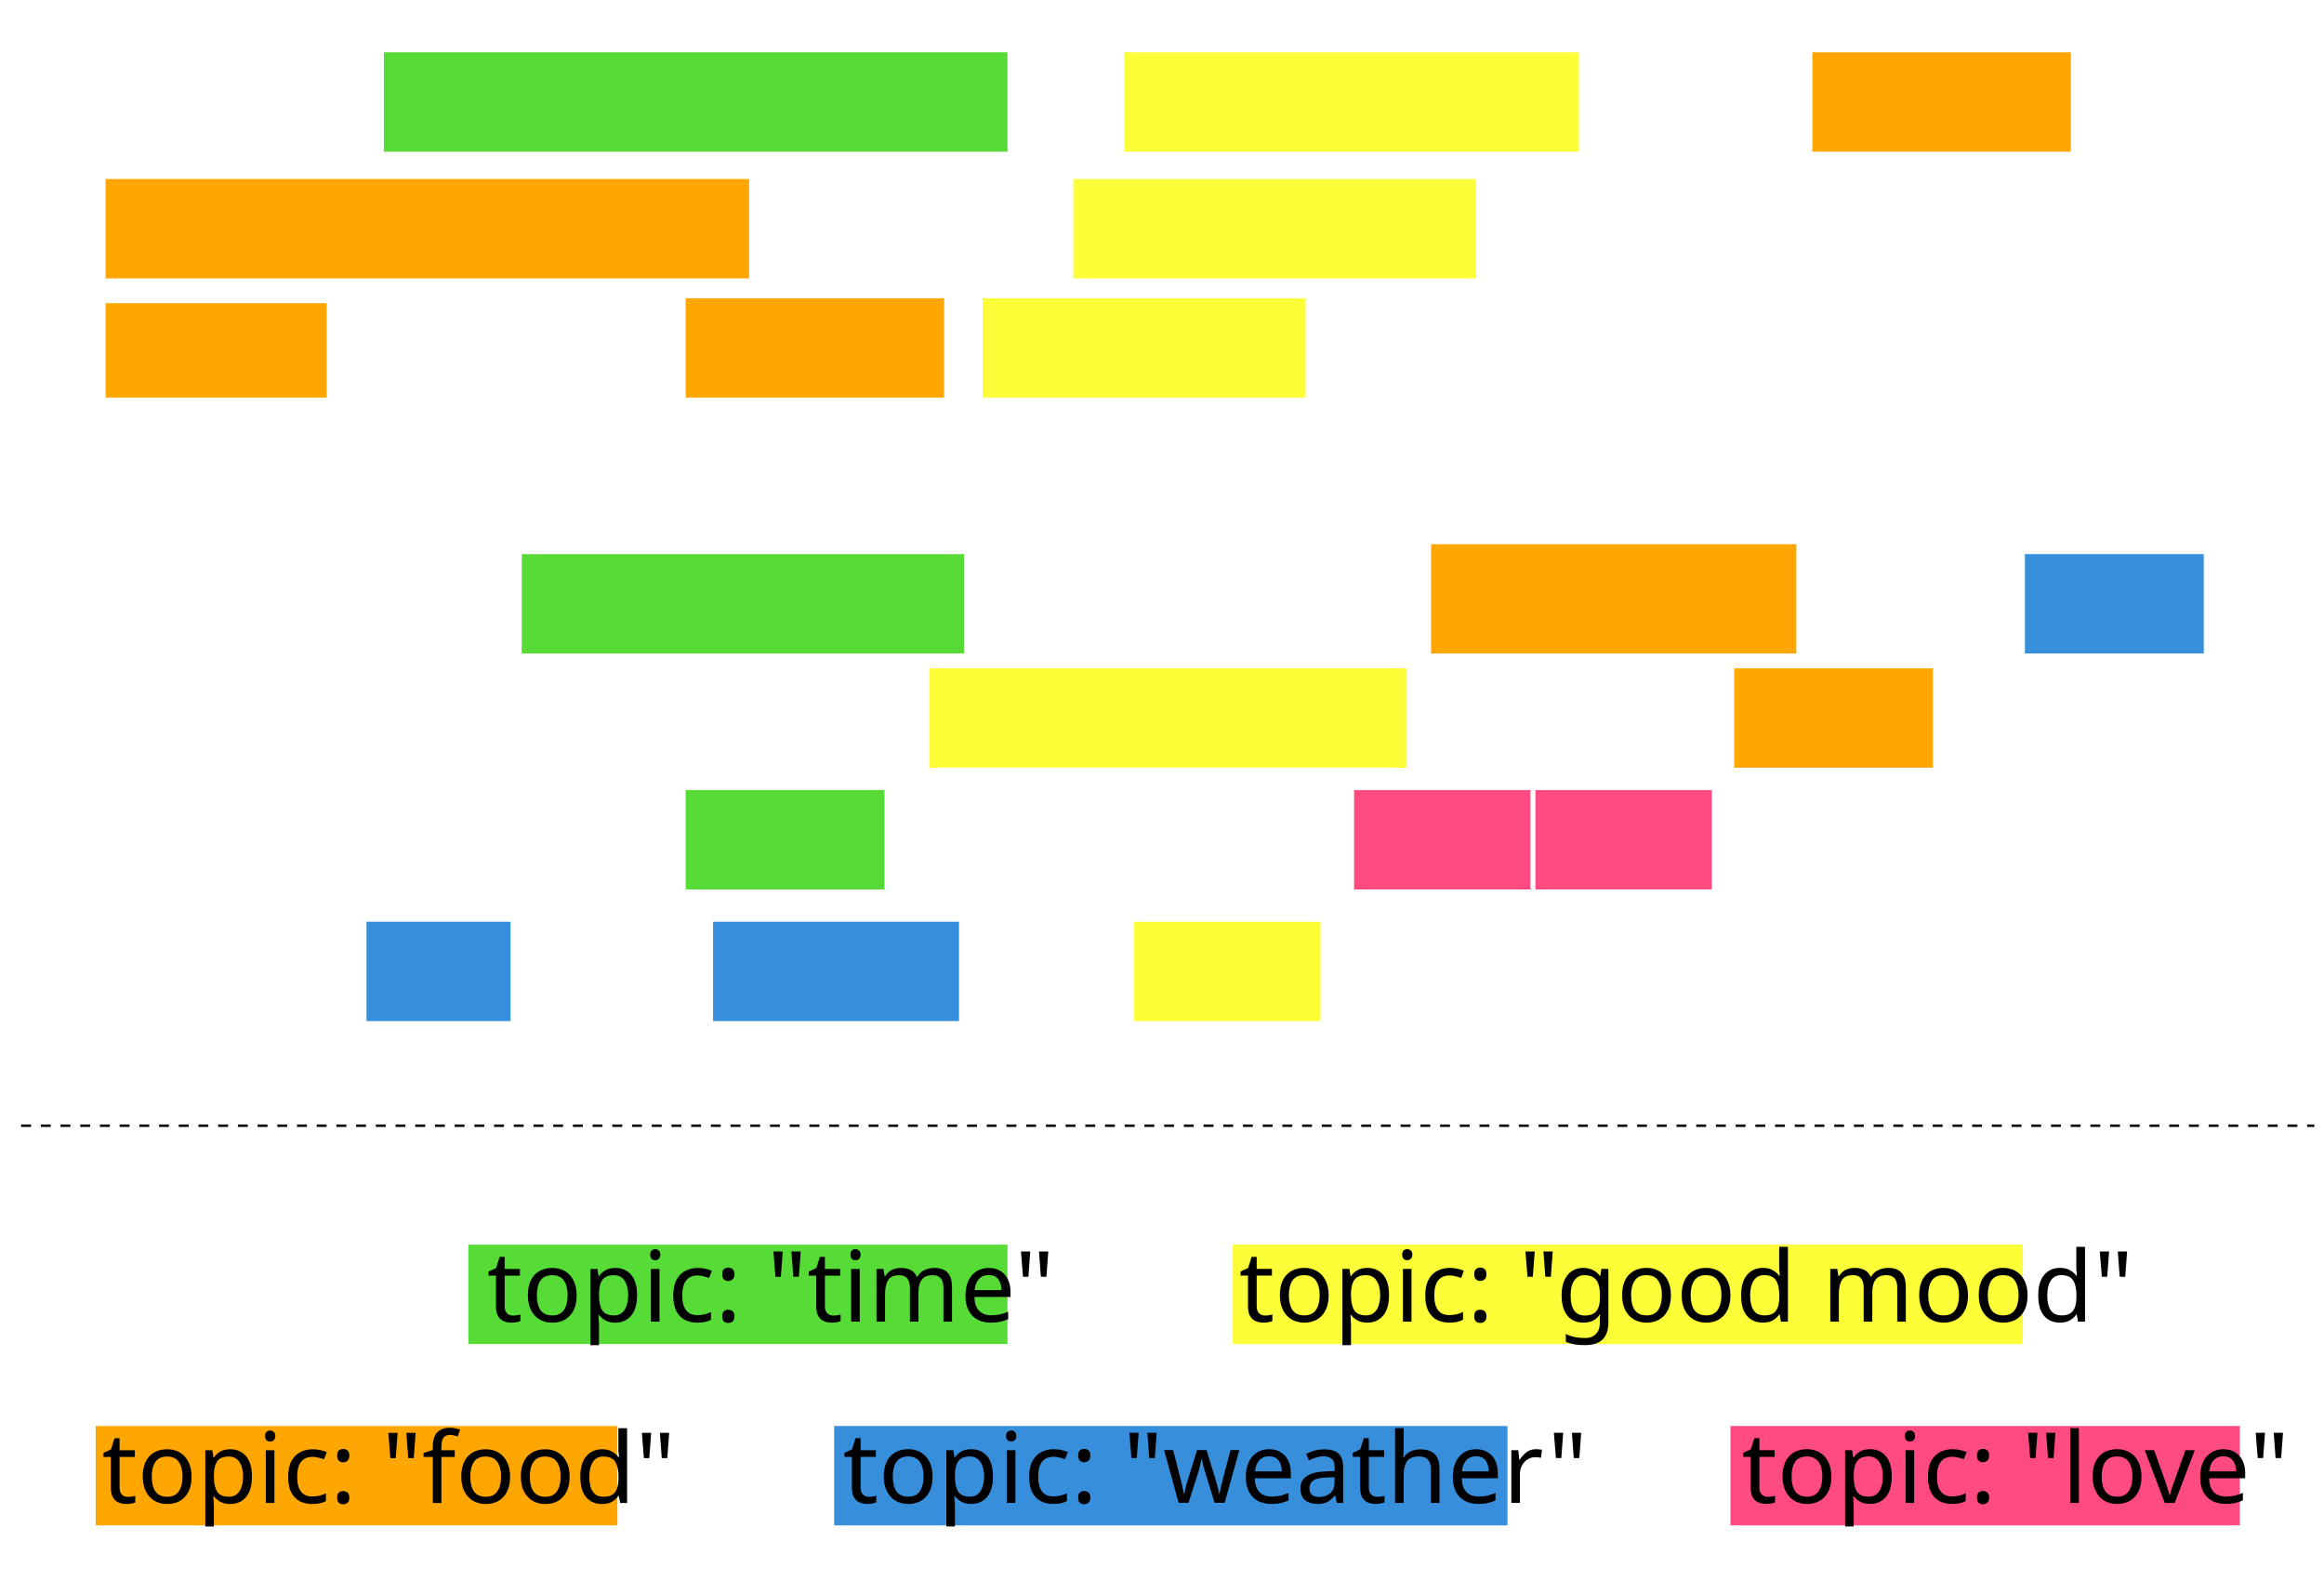
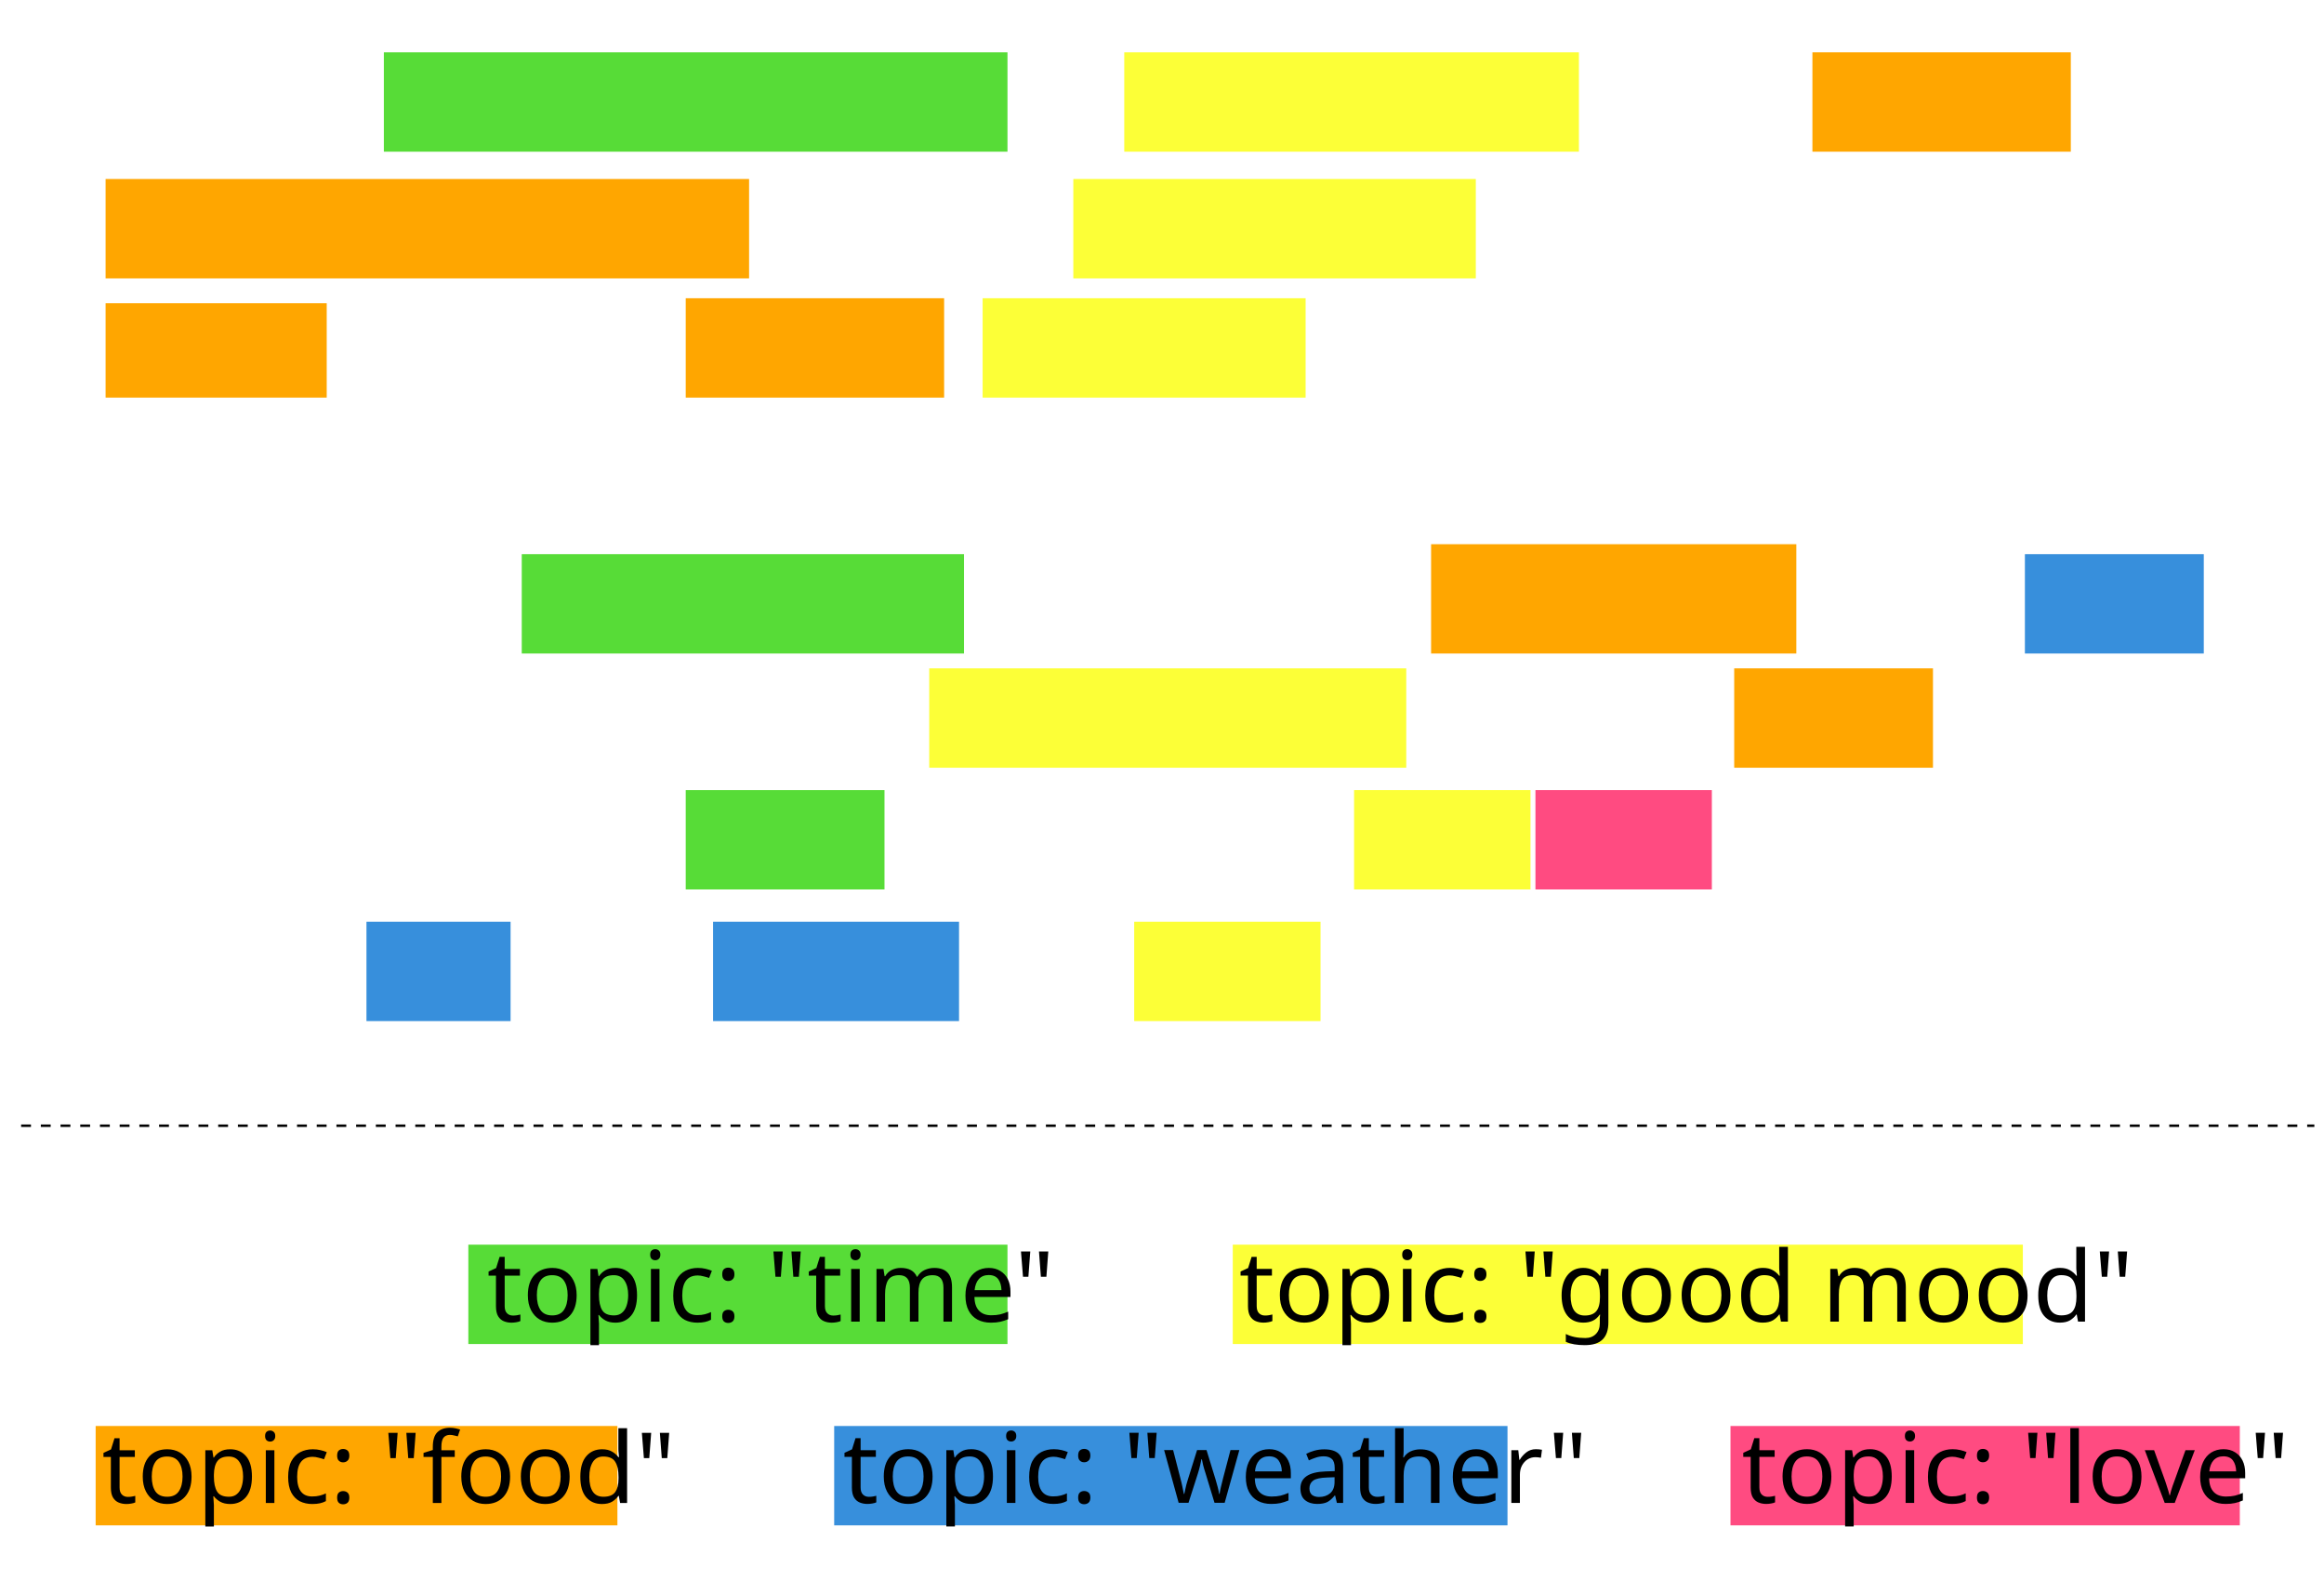
<svg xmlns="http://www.w3.org/2000/svg" width="250mm" height="170mm" viewBox="0 0 250 170" version="1.1" id="svg8">
  <defs id="defs2" />
  <g id="layer1" transform="translate(0,-127)">
    <text xml:space="preserve" style="font-style:normal;font-variant:normal;font-weight:normal;font-stretch:normal;font-size:10.583px;line-height:1.25;font-family:Calibri;-inkscape-font-specification:Calibri;text-align:start;letter-spacing:0px;word-spacing:0px;text-anchor:start;fill:#000000;fill-opacity:1;stroke:none;stroke-width:0.265" x="117.064" y="104.031" id="text4501">
      <tspan id="tspan4499" x="117.064" y="113.292" style="stroke-width:0.265" />
    </text>
    <flowRoot xml:space="preserve" id="flowRoot4505" style="font-style:normal;font-variant:normal;font-weight:normal;font-stretch:normal;font-size:40px;line-height:1.25;font-family:Calibri;-inkscape-font-specification:Calibri;text-align:start;letter-spacing:0px;word-spacing:0px;text-anchor:start;fill:#000000;fill-opacity:1;stroke:none" transform="matrix(0.2645833,0,0,0.2645833,0,87)">
      <flowRegion id="flowRegion4507">
        <rect id="rect4509" width="1040.457" height="475.782" x="48.487" y="291.655" />
      </flowRegion>
      <flowPara id="flowPara4511" />
    </flowRoot>
    <rect style="opacity:1;fill:#fbff00;fill-opacity:0.784;fill-rule:nonzero;stroke:none;stroke-width:0.5;stroke-linecap:round;stroke-linejoin:round;stroke-miterlimit:4;stroke-dasharray:none;stroke-dashoffset:0;stroke-opacity:1;paint-order:markers fill stroke" id="rect4533-9-3-7-4-2-5-8" width="34.745" height="10.691" x="105.705" y="159.089" />
    <rect style="opacity:1;fill:#fbff00;fill-opacity:0.784;fill-rule:nonzero;stroke:none;stroke-width:0.5;stroke-linecap:round;stroke-linejoin:round;stroke-miterlimit:4;stroke-dasharray:none;stroke-dashoffset:0;stroke-opacity:1;paint-order:markers fill stroke" id="rect4533-9-3-7-4-2-5" width="43.298" height="10.691" x="115.46" y="146.26" />
    <rect style="opacity:1;fill:#fbff00;fill-opacity:0.784;fill-rule:nonzero;stroke:none;stroke-width:0.5;stroke-linecap:round;stroke-linejoin:round;stroke-miterlimit:4;stroke-dasharray:none;stroke-dashoffset:0;stroke-opacity:1;paint-order:markers fill stroke" id="rect4533-9-3-7-4-2" width="20.045" height="10.691" x="122.009" y="226.174" />
    <rect style="opacity:1;fill:#fbff00;fill-opacity:0.784;fill-rule:nonzero;stroke:none;stroke-width:0.5;stroke-linecap:round;stroke-linejoin:round;stroke-miterlimit:4;stroke-dasharray:none;stroke-dashoffset:0;stroke-opacity:1;paint-order:markers fill stroke" id="rect4533-9-3-7-4" width="51.316" height="10.691" x="99.959" y="198.912" />
    <rect style="opacity:1;fill:#fbff00;fill-opacity:0.784;fill-rule:nonzero;stroke:none;stroke-width:0.5;stroke-linecap:round;stroke-linejoin:round;stroke-miterlimit:4;stroke-dasharray:none;stroke-dashoffset:0;stroke-opacity:1;paint-order:markers fill stroke" id="rect4533-9-3-7" width="48.91" height="10.691" x="120.939" y="132.629" />
    <rect style="opacity:1;fill:#ffa600;fill-opacity:1;fill-rule:nonzero;stroke:none;stroke-width:0.5;stroke-linecap:round;stroke-linejoin:round;stroke-miterlimit:4;stroke-dasharray:none;stroke-dashoffset:0;stroke-opacity:1;paint-order:markers fill stroke" id="rect4533-9-3" width="27.796" height="10.691" x="194.968" y="132.629" />
    <rect style="opacity:1;fill:#29d200;fill-opacity:0.784;fill-rule:nonzero;stroke:none;stroke-width:0.5;stroke-linecap:round;stroke-linejoin:round;stroke-miterlimit:4;stroke-dasharray:none;stroke-dashoffset:0;stroke-opacity:1;paint-order:markers fill stroke" id="rect4533-4-1-6-68-1" width="21.382" height="10.691" x="73.766" y="212.008" />
    <rect style="opacity:1;fill:#0071d2;fill-opacity:0.784;fill-rule:nonzero;stroke:none;stroke-width:0.5;stroke-linecap:round;stroke-linejoin:round;stroke-miterlimit:4;stroke-dasharray:none;stroke-dashoffset:0;stroke-opacity:1;paint-order:markers fill stroke" id="rect4533-4-1-6-6" width="15.502" height="10.691" x="39.422" y="226.174" />
    <rect style="opacity:1;fill:#0071d2;fill-opacity:0.784;fill-rule:nonzero;stroke:none;stroke-width:0.5;stroke-linecap:round;stroke-linejoin:round;stroke-miterlimit:4;stroke-dasharray:none;stroke-dashoffset:0;stroke-opacity:1;paint-order:markers fill stroke" id="rect4533-4-1-6" width="19.243" height="10.691" x="217.825" y="186.623" />
    <rect style="opacity:1;fill:#0071d2;fill-opacity:0.784;fill-rule:nonzero;stroke:none;stroke-width:0.5;stroke-linecap:round;stroke-linejoin:round;stroke-miterlimit:4;stroke-dasharray:none;stroke-dashoffset:0;stroke-opacity:1;paint-order:markers fill stroke" id="rect4533-4-1" width="26.46" height="10.691" x="76.706" y="226.174" />
    <rect style="opacity:1;fill:#ff004d;fill-opacity:0.706;fill-rule:nonzero;stroke:none;stroke-width:0.5;stroke-linecap:round;stroke-linejoin:round;stroke-miterlimit:4;stroke-dasharray:none;stroke-dashoffset:0;stroke-opacity:1;paint-order:markers fill stroke" id="rect4533-4" width="18.976" height="10.691" x="165.173" y="212.008" />
    <rect style="opacity:1;fill:#ffa600;fill-opacity:1;fill-rule:nonzero;stroke:none;stroke-width:0.5;stroke-linecap:round;stroke-linejoin:round;stroke-miterlimit:4;stroke-dasharray:none;stroke-dashoffset:0;stroke-opacity:1;paint-order:markers fill stroke" id="rect4533-9" width="27.796" height="10.691" x="73.766" y="159.089" />
    <rect style="opacity:1;fill:#ffa600;fill-opacity:1;fill-rule:nonzero;stroke:none;stroke-width:0.5;stroke-linecap:round;stroke-linejoin:round;stroke-miterlimit:4;stroke-dasharray:none;stroke-dashoffset:0;stroke-opacity:1;paint-order:markers fill stroke" id="rect4533-2" width="21.382" height="10.691" x="186.554" y="198.912" />
    <rect style="opacity:1;fill:#ffa600;fill-opacity:1;fill-rule:nonzero;stroke:none;stroke-width:0.5;stroke-linecap:round;stroke-linejoin:round;stroke-miterlimit:4;stroke-dasharray:none;stroke-dashoffset:0;stroke-opacity:1;paint-order:markers fill stroke" id="rect4533-3" width="23.787" height="10.156" x="11.359" y="159.623" />
    <rect style="opacity:1;fill:#ffa600;fill-opacity:1;fill-rule:nonzero;stroke:none;stroke-width:0.5;stroke-linecap:round;stroke-linejoin:round;stroke-miterlimit:4;stroke-dasharray:none;stroke-dashoffset:0;stroke-opacity:1;paint-order:markers fill stroke" id="rect4533" width="69.223" height="10.691" x="11.359" y="146.26" />
    <rect style="opacity:1;fill:#ffa600;fill-opacity:1;fill-rule:nonzero;stroke:none;stroke-width:0.5;stroke-linecap:round;stroke-linejoin:round;stroke-miterlimit:4;stroke-dasharray:none;stroke-dashoffset:0;stroke-opacity:1;paint-order:markers fill stroke" id="rect4533-8" width="39.289" height="11.76" x="153.947" y="185.554" />
-     <rect style="opacity:1;fill:#ff004d;fill-opacity:0.706;fill-rule:nonzero;stroke:none;stroke-width:0.5;stroke-linecap:round;stroke-linejoin:round;stroke-miterlimit:4;stroke-dasharray:none;stroke-dashoffset:0;stroke-opacity:1;paint-order:markers fill stroke" id="rect4533-4-4" width="18.976" height="10.691" x="145.662" y="212.008" />
+     <rect style="opacity:1;fill:#fbff00;fill-opacity:0.784;fill-rule:nonzero;stroke:none;stroke-width:0.5;stroke-linecap:round;stroke-linejoin:round;stroke-miterlimit:4;stroke-dasharray:none;stroke-dashoffset:0;stroke-opacity:1;paint-order:markers fill stroke" id="rect4533-4-4" width="18.976" height="10.691" x="145.662" y="212.008" />
    <rect style="opacity:1;fill:#29d200;fill-opacity:0.784;fill-rule:nonzero;stroke:none;stroke-width:0.5;stroke-linecap:round;stroke-linejoin:round;stroke-miterlimit:4;stroke-dasharray:none;stroke-dashoffset:0;stroke-opacity:1;paint-order:markers fill stroke" id="rect4533-4-1-6-68" width="67.085" height="10.691" x="41.293" y="132.629" />
    <rect style="opacity:1;fill:#29d200;fill-opacity:0.784;fill-rule:nonzero;stroke:none;stroke-width:0.5;stroke-linecap:round;stroke-linejoin:round;stroke-miterlimit:4;stroke-dasharray:none;stroke-dashoffset:0;stroke-opacity:1;paint-order:markers fill stroke" id="rect4533-4-1-6-68-7" width="47.574" height="10.691" x="56.127" y="186.623" />
    <flowRoot xml:space="preserve" id="flowRoot4513" style="font-style:normal;font-variant:normal;font-weight:normal;font-stretch:normal;font-size:40px;line-height:1.25;font-family:Calibri;-inkscape-font-specification:Calibri;text-align:justify;letter-spacing:0px;word-spacing:0px;text-anchor:start;fill:#000000;fill-opacity:1;stroke:none" transform="matrix(0.2645833,0,0,0.2645833,0.935472,53.05677)">
      <flowRegion id="flowRegion4515" style="text-align:justify;text-anchor:start">
        <rect id="rect4517" width="858.63" height="471.741" x="44.447" y="299.736" style="text-align:justify;text-anchor:start" ry="0" />
      </flowRegion>
      <flowPara id="flowPara4519">Some half-hour later I leant back and licked my wooden platter clean. "Mmmm... That was the best meal I've ever tasted. Thanks!"</flowPara>
      <flowPara id="flowPara4523" />
      <flowPara id="flowPara4525">"Best till next time as you're starving and cold! That's one of the best things about food: every much-needed time is the best. Like love..." He stared at the fire. "All warm and cosy, now?"</flowPara>
    </flowRoot>
    <g id="g4893" transform="translate(-25.39061,32.60688)">
      <g transform="translate(5.87993,-2.138156)" id="g4849">
        <rect style="opacity:1;fill:#ffa600;fill-opacity:1;fill-rule:nonzero;stroke:none;stroke-width:0.5;stroke-linecap:round;stroke-linejoin:round;stroke-miterlimit:4;stroke-dasharray:none;stroke-dashoffset:0;stroke-opacity:1;paint-order:markers fill stroke" id="rect4533-1" width="56.127" height="10.691" x="29.801" y="249.961" />
        <text xml:space="preserve" style="font-style:normal;font-variant:normal;font-weight:normal;font-stretch:normal;font-size:10.583px;line-height:1.25;font-family:Calibri;-inkscape-font-specification:Calibri;text-align:start;letter-spacing:0px;word-spacing:0px;text-anchor:start;fill:#000000;fill-opacity:1;stroke:none;stroke-width:0.265" x="30.469" y="258.246" id="text4828">
          <tspan id="tspan4826" x="30.469" y="258.246" style="stroke-width:0.265">topic: "food"</tspan>
        </text>
      </g>
      <g transform="translate(5.87993,-2.138156)" id="g4859">
        <rect style="opacity:1;fill:#ff004d;fill-opacity:0.706;fill-rule:nonzero;stroke:none;stroke-width:0.5;stroke-linecap:round;stroke-linejoin:round;stroke-miterlimit:4;stroke-dasharray:none;stroke-dashoffset:0;stroke-opacity:1;paint-order:markers fill stroke" id="rect4533-4-9" width="54.79" height="10.691" x="205.664" y="249.961" />
        <text xml:space="preserve" style="font-style:normal;font-variant:normal;font-weight:normal;font-stretch:normal;font-size:10.583px;line-height:1.25;font-family:Calibri;-inkscape-font-specification:Calibri;text-align:start;letter-spacing:0px;word-spacing:0px;text-anchor:start;fill:#000000;fill-opacity:1;stroke:none;stroke-width:0.265" x="206.867" y="258.238" id="text4832">
          <tspan id="tspan4830" x="206.867" y="258.238" style="stroke-width:0.265">topic: "love"</tspan>
        </text>
      </g>
      <g transform="translate(7.015826,-2.138156)" id="g4854">
        <rect style="opacity:1;fill:#0071d2;fill-opacity:0.784;fill-rule:nonzero;stroke:none;stroke-width:0.5;stroke-linecap:round;stroke-linejoin:round;stroke-miterlimit:4;stroke-dasharray:none;stroke-dashoffset:0;stroke-opacity:1;paint-order:markers fill stroke" id="rect4533-4-1-2" width="72.43" height="10.691" x="108.111" y="249.961" />
        <text xml:space="preserve" style="font-style:normal;font-variant:normal;font-weight:normal;font-stretch:normal;font-size:10.583px;line-height:1.25;font-family:Calibri;-inkscape-font-specification:Calibri;text-align:start;letter-spacing:0px;word-spacing:0px;text-anchor:start;fill:#000000;fill-opacity:1;stroke:none;stroke-width:0.265" x="109.046" y="258.238" id="text4836">
          <tspan id="tspan4834" x="109.046" y="258.238" style="stroke-width:0.265">topic: "weather"</tspan>
        </text>
      </g>
      <g transform="translate(14.3466,-2.138156)" id="g4864">
        <rect style="opacity:1;fill:#fbff00;fill-opacity:0.784;fill-rule:nonzero;stroke:none;stroke-width:0.5;stroke-linecap:round;stroke-linejoin:round;stroke-miterlimit:4;stroke-dasharray:none;stroke-dashoffset:0;stroke-opacity:1;paint-order:markers fill stroke" id="rect4533-9-3-7-3" width="84.992" height="10.691" x="143.657" y="230.45" />
        <text xml:space="preserve" style="font-style:normal;font-variant:normal;font-weight:normal;font-stretch:normal;font-size:10.583px;line-height:1.25;font-family:Calibri;-inkscape-font-specification:Calibri;text-align:start;letter-spacing:0px;word-spacing:0px;text-anchor:start;fill:#000000;fill-opacity:1;stroke:none;stroke-width:0.265" x="144.326" y="238.733" id="text4840">
          <tspan id="tspan4838" x="144.326" y="238.733" style="stroke-width:0.265">topic: "good mood"</tspan>
        </text>
      </g>
      <g transform="translate(5.87993,-2.138156)" id="g4869">
        <rect style="opacity:1;fill:#29d200;fill-opacity:0.784;fill-rule:nonzero;stroke:none;stroke-width:0.5;stroke-linecap:round;stroke-linejoin:round;stroke-miterlimit:4;stroke-dasharray:none;stroke-dashoffset:0;stroke-opacity:1;paint-order:markers fill stroke" id="rect4533-4-1-6-68-4" width="57.997" height="10.691" x="69.891" y="230.45" />
        <text xml:space="preserve" style="font-style:normal;font-variant:normal;font-weight:normal;font-stretch:normal;font-size:10.583px;line-height:1.25;font-family:Calibri;-inkscape-font-specification:Calibri;text-align:start;letter-spacing:0px;word-spacing:0px;text-anchor:start;fill:#000000;fill-opacity:1;stroke:none;stroke-width:0.265" x="71.895" y="238.735" id="text4844">
          <tspan id="tspan4842" x="71.895" y="238.735" style="stroke-width:0.265">topic: "time"</tspan>
        </text>
      </g>
    </g>
    <path style="fill:none;stroke:#000000;stroke-width:0.265;stroke-linecap:butt;stroke-linejoin:miter;stroke-miterlimit:4;stroke-dasharray:1.06, 1.06;stroke-dashoffset:0;stroke-opacity:1" d="M 2.272,248.122 H 248.962" id="path4871" />
  </g>
</svg>
